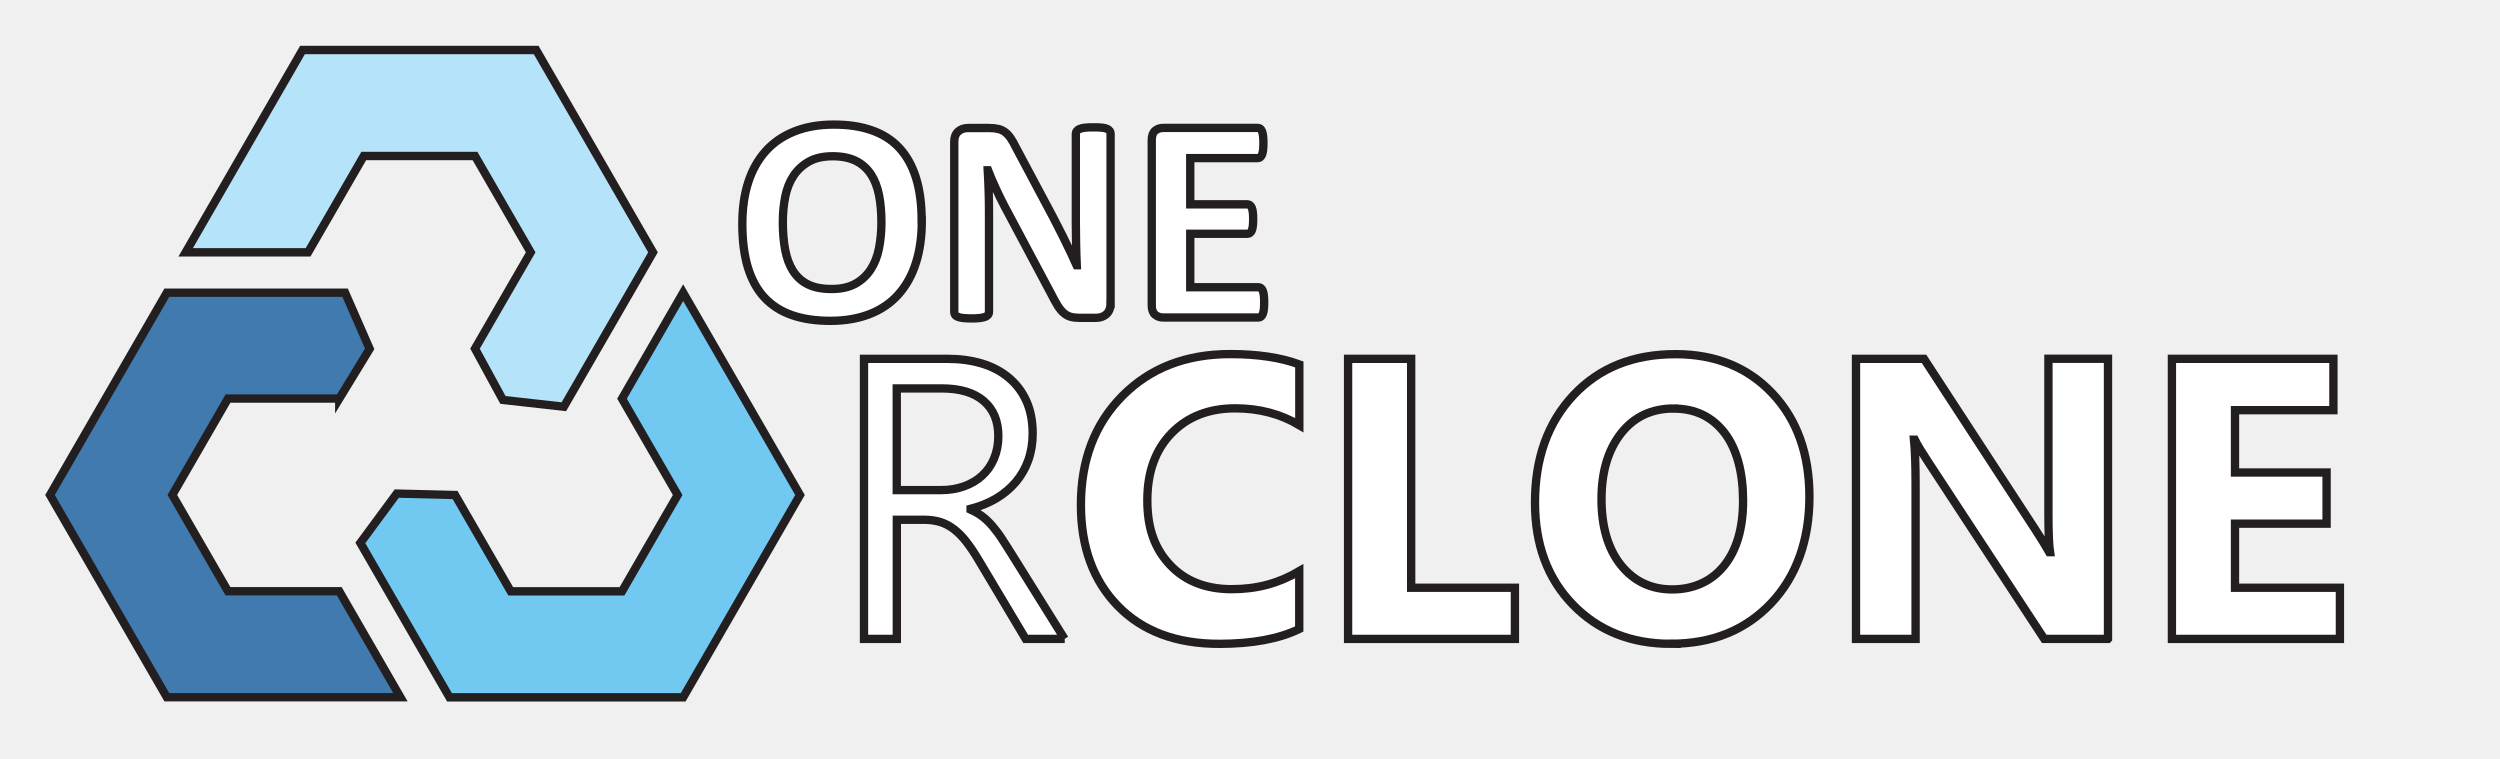
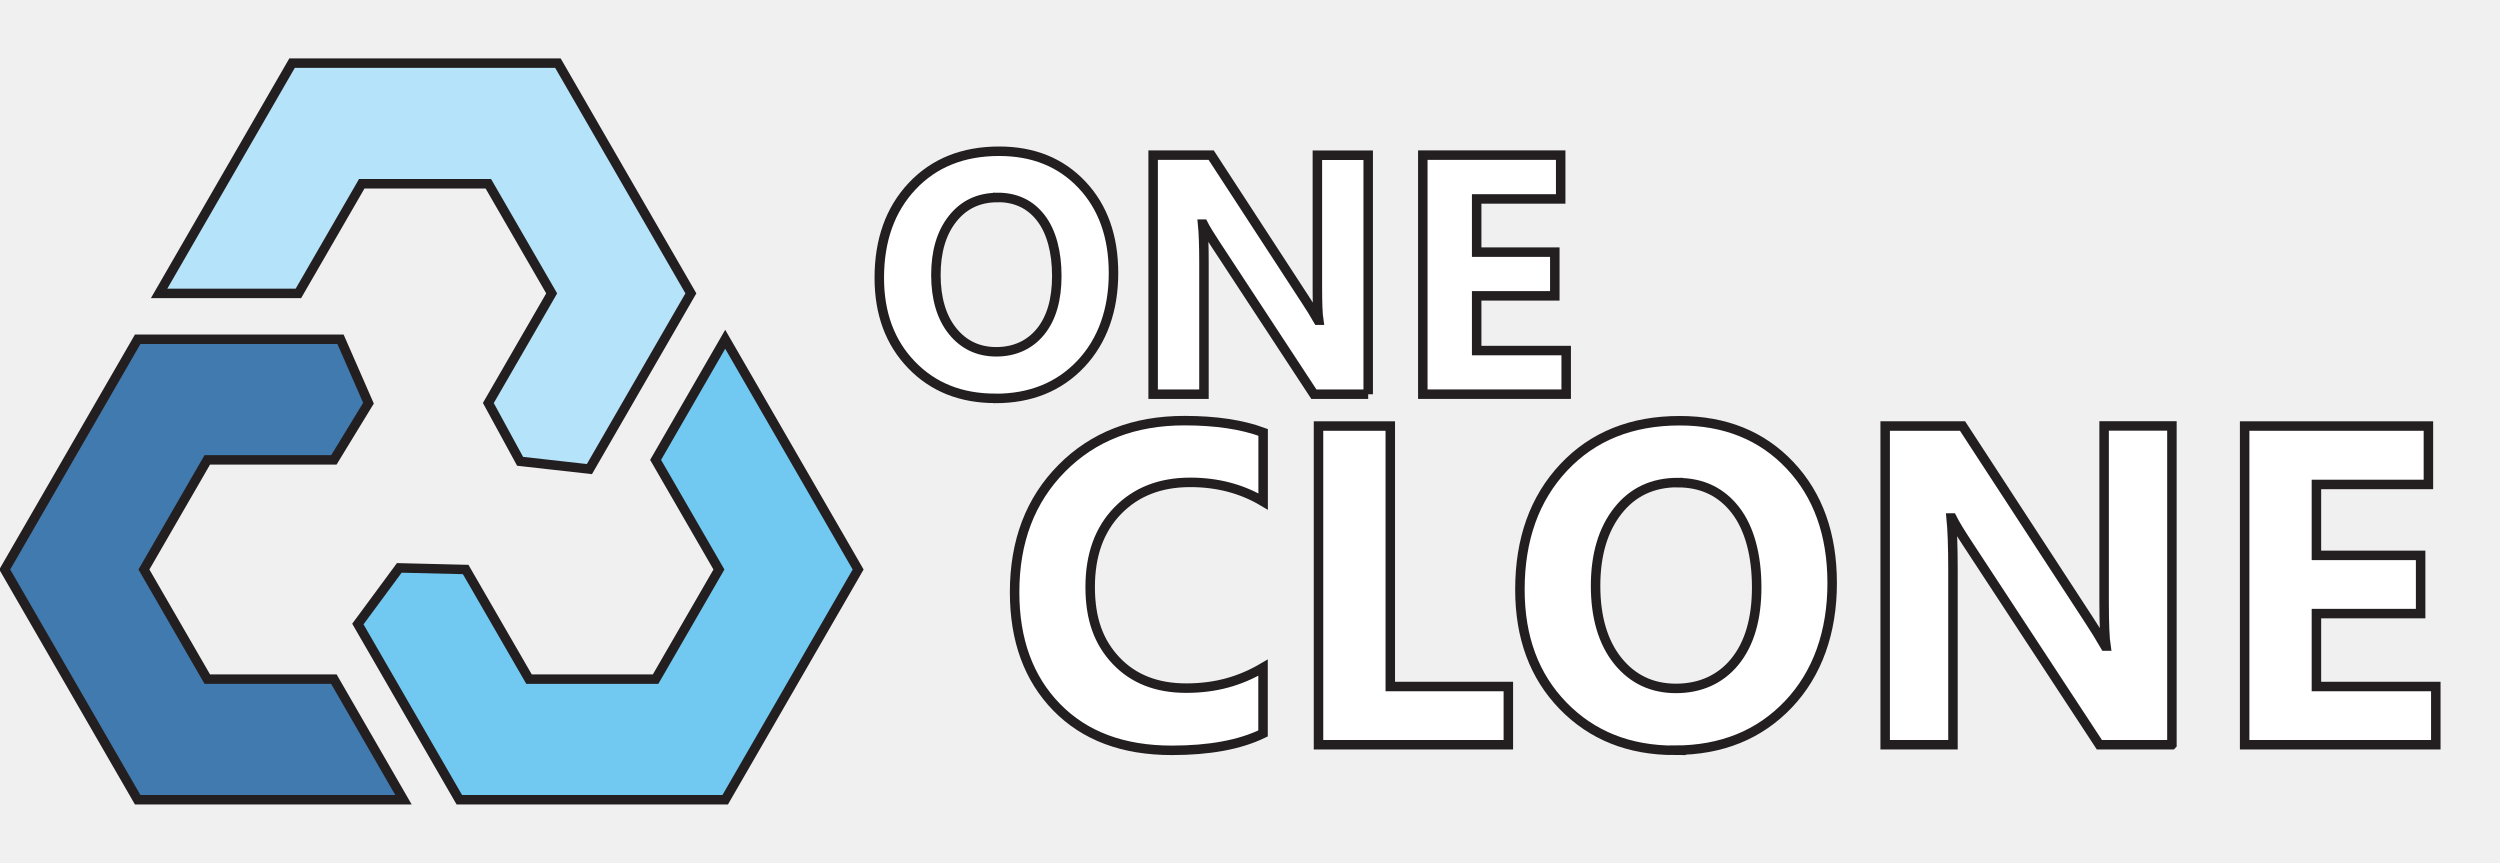
- <svg xmlns="http://www.w3.org/2000/svg" id="Layer_1" data-name="Layer 1" viewBox="0 0 300 91">
+ <svg xmlns="http://www.w3.org/2000/svg" id="logo" viewBox="0 0 263.65 91">
  <defs>
    <style>
-       .cls-1, .cls-2 {
-         fill: #fff;
+       .cls-1 {
+         fill: #b5e3f9;
+       }
+ 
+       .cls-1, .cls-2, .cls-3, .cls-4 {
+         stroke: #231f20;
+       }
+ 
+       .cls-2 {
+         fill: #407aae;
      }

      .cls-3 {
-         fill: #b5e3f9;
-       }
- 
-       .cls-3, .cls-4, .cls-5, .cls-6, .cls-2 {
-         stroke: #231f20;
+         fill: #71c9f2;
      }

      .cls-4 {
-         fill: #407aae;
-       }
- 
-       .cls-5 {
-         fill: none;
-       }
- 
-       .cls-6 {
-         fill: #71c9f2;
+         fill: #fff;
      }
    </style>
  </defs>
-   <path class="cls-4" d="M40.71,47.83h-13.35s-6.68,11.56-6.68,11.56l6.68,11.56h13.35s7.34,12.72,7.34,12.72H20.02S6,59.4,6,59.4l14.02-24.28h21.39s2.95,6.74,2.95,6.74l-3.65,5.98Z" />
-   <path class="cls-6" d="M54.61,59.4l6.68,11.56h13.35s6.68-11.56,6.68-11.56l-6.68-11.56,7.34-12.72,14.02,24.28-14.02,24.28h-28.04s-10.7-18.53-10.7-18.53l4.37-5.92,7,.17Z" />
-   <path class="cls-3" d="M57,41.84l6.68-11.56-6.68-11.56h-13.35s-6.68,11.56-6.68,11.56h-14.69S36.3,6,36.3,6h28.04s14.02,24.28,14.02,24.28l-10.7,18.53-7.31-.82-3.35-6.15Z" />
+   <path class="cls-2" d="M35.21,48.5h-13.35s-6.68,11.56-6.68,11.56l6.68,11.56h13.35s7.34,12.72,7.34,12.72H14.52S.5,60.06,.5,60.06l14.02-24.28h21.39s2.95,6.74,2.95,6.74l-3.65,5.98Z" />
+   <path class="cls-3" d="M49.11,60.06l6.68,11.56h13.35s6.68-11.56,6.68-11.56l-6.68-11.56,7.34-12.72,14.02,24.28-14.02,24.28h-28.04s-10.7-18.53-10.7-18.53l4.37-5.92,7,.17Z" />
+   <path class="cls-1" d="M51.5,42.5l6.68-11.56-6.68-11.56h-13.35s-6.68,11.56-6.68,11.56h-14.69S30.8,6.66,30.8,6.66h28.04s14.02,24.28,14.02,24.28l-10.7,18.53-7.31-.82-3.35-6.15Z" />
  <g>
-     <path class="cls-2" d="M110.62,26.46c0,1.89-.23,3.57-.7,5.06s-1.17,2.75-2.09,3.79-2.07,1.83-3.44,2.37-2.94,.82-4.74,.82-3.31-.23-4.63-.69-2.42-1.17-3.3-2.12-1.54-2.16-1.98-3.62-.66-3.2-.66-5.2c0-1.84,.23-3.5,.7-4.97s1.17-2.72,2.09-3.75,2.07-1.82,3.44-2.37,2.95-.83,4.75-.83,3.24,.23,4.56,.69,2.42,1.16,3.3,2.11,1.55,2.15,2,3.59,.68,3.16,.68,5.12Zm-4.85,.25c0-1.2-.09-2.28-.28-3.26s-.51-1.82-.96-2.51-1.05-1.24-1.8-1.62-1.69-.57-2.81-.57-2.09,.21-2.85,.64-1.38,1-1.85,1.71-.8,1.55-.99,2.5-.29,1.97-.29,3.03c0,1.24,.09,2.36,.28,3.35s.5,1.84,.95,2.54,1.04,1.24,1.79,1.61,1.69,.55,2.83,.55,2.09-.21,2.85-.63,1.38-1,1.85-1.72,.8-1.57,.99-2.54,.29-2,.29-3.08Z" />
-     <path class="cls-2" d="M133.26,36.48c0,.27-.05,.51-.14,.72s-.22,.39-.38,.53-.35,.24-.56,.31-.44,.1-.66,.1h-1.97c-.41,0-.76-.04-1.06-.12s-.57-.23-.83-.45-.5-.51-.73-.88-.5-.85-.79-1.43l-5.66-10.63c-.33-.63-.66-1.32-1-2.05s-.64-1.44-.91-2.14h-.04c.05,.84,.08,1.68,.11,2.52s.04,1.7,.04,2.59v11.9c0,.12-.03,.22-.1,.32s-.18,.17-.33,.24-.37,.11-.64,.15-.62,.05-1.04,.05-.75-.02-1.02-.05-.48-.08-.63-.15-.26-.14-.32-.24-.09-.2-.09-.32V17.01c0-.55,.16-.96,.48-1.24s.72-.41,1.19-.41h2.48c.45,0,.82,.04,1.12,.11s.58,.2,.82,.38,.47,.42,.68,.73,.43,.69,.65,1.15l4.43,8.31c.26,.5,.51,1,.76,1.49s.5,.97,.73,1.46,.46,.96,.69,1.43,.44,.94,.65,1.41h.02c-.04-.82-.06-1.68-.08-2.57s-.03-1.74-.03-2.55v-10.67c0-.12,.04-.22,.11-.32s.19-.18,.35-.25,.38-.12,.65-.15,.62-.04,1.04-.04c.4,0,.73,.01,1,.04s.48,.08,.62,.15,.25,.15,.31,.25,.09,.2,.09,.32v20.44Z" />
-     <path class="cls-2" d="M151.7,36.29c0,.34-.01,.62-.04,.85s-.07,.41-.13,.55-.13,.24-.22,.31-.18,.1-.29,.1h-11.43c-.39,0-.71-.11-.98-.34s-.4-.6-.4-1.12V16.81c0-.52,.13-.89,.4-1.12s.59-.34,.98-.34h11.36c.11,0,.2,.03,.28,.09s.15,.16,.21,.31,.1,.33,.13,.56,.04,.52,.04,.87c0,.33-.01,.61-.04,.83s-.07,.41-.13,.55-.13,.24-.21,.31-.18,.1-.28,.1h-8.12v5.55h6.87c.11,0,.2,.03,.29,.1s.16,.16,.22,.3,.1,.32,.13,.54,.04,.51,.04,.83-.01,.62-.04,.84-.07,.4-.13,.54-.13,.23-.22,.29-.18,.09-.29,.09h-6.87v6.42h8.19c.11,0,.2,.03,.29,.1s.16,.17,.22,.31,.1,.33,.13,.55,.04,.51,.04,.85Z" />
+     <path class="cls-4" d="M133.2,77.35c-2.45,1.19-5.66,1.78-9.61,1.78-5.16,0-9.21-1.52-12.16-4.55s-4.43-7.07-4.43-12.12c0-5.38,1.66-9.73,4.98-13.08s7.63-5.02,12.93-5.02c3.28,0,6.05,.41,8.3,1.24v7.29c-2.25-1.34-4.81-2.02-7.69-2.02-3.16,0-5.7,.99-7.64,2.98s-2.91,4.67-2.91,8.06,.91,5.84,2.74,7.77,4.29,2.89,7.38,2.89,5.66-.72,8.11-2.16v6.91Z" />
+     <path class="cls-4" d="M159.07,78.54h-20.02V44.93h7.57v27.47h12.45v6.14Z" />
+     <path class="cls-4" d="M176.61,79.13c-4.81,0-8.73-1.57-11.77-4.7s-4.55-7.21-4.55-12.25c0-5.31,1.54-9.61,4.62-12.89s7.16-4.92,12.23-4.92c4.8,0,8.68,1.57,11.64,4.71,2.96,3.14,4.44,7.28,4.44,12.42s-1.54,9.54-4.61,12.77-7.07,4.85-12.01,4.85Zm.33-28.24c-2.66,0-4.77,1-6.33,2.99s-2.34,4.63-2.34,7.91,.78,5.96,2.34,7.9,3.61,2.91,6.14,2.91,4.68-.94,6.21-2.82,2.3-4.5,2.3-7.84-.74-6.2-2.23-8.13-3.52-2.91-6.09-2.91Z" />
+     <path class="cls-4" d="M229.04,78.54h-7.64l-13.85-21.12c-.81-1.23-1.38-2.16-1.69-2.79h-.09c.12,1.19,.19,3,.19,5.44v18.47h-7.15V44.93h8.16l13.34,20.46c.61,.92,1.17,1.84,1.69,2.74h.09c-.12-.78-.19-2.32-.19-4.62v-18.59h7.15v33.61Z" />
+     <path class="cls-4" d="M256.88,78.54h-20.16V44.93h19.38v6.16h-11.81v7.48h10.99v6.14h-10.99v7.69h12.59v6.14Z" />
  </g>
  <g>
-     <g>
-       <path class="cls-1" d="M127.77,76.67h-4.69l-5.62-9.42c-.52-.88-1.02-1.62-1.5-2.24s-.98-1.12-1.49-1.51-1.05-.68-1.64-.86-1.25-.27-1.98-.27h-3.23v14.3h-3.94V43.06h10.03c1.47,0,2.82,.18,4.07,.55s2.32,.93,3.23,1.68c.91,.75,1.63,1.68,2.14,2.8s.77,2.43,.77,3.93c0,1.17-.18,2.25-.53,3.22s-.85,1.85-1.5,2.61-1.43,1.42-2.34,1.96-1.94,.96-3.08,1.25v.09c.56,.25,1.05,.54,1.46,.86s.81,.7,1.18,1.14,.75,.93,1.11,1.49,.78,1.2,1.23,1.93l6.3,10.1Zm-20.16-30.05v12.19h5.34c.98,0,1.89-.15,2.73-.45s1.56-.72,2.17-1.28,1.09-1.23,1.43-2.04,.52-1.71,.52-2.71c0-1.8-.58-3.2-1.75-4.21s-2.85-1.51-5.05-1.51h-5.39Z" />
-       <path class="cls-1" d="M155.91,75.48c-2.45,1.19-5.66,1.78-9.61,1.78-5.16,0-9.21-1.52-12.16-4.55s-4.43-7.07-4.43-12.12c0-5.38,1.66-9.73,4.98-13.08s7.63-5.02,12.93-5.02c3.28,0,6.05,.41,8.3,1.24v7.29c-2.25-1.34-4.81-2.02-7.69-2.02-3.16,0-5.7,.99-7.64,2.98s-2.91,4.67-2.91,8.06,.91,5.84,2.74,7.77,4.29,2.89,7.38,2.89,5.66-.72,8.11-2.16v6.91Z" />
-       <path class="cls-1" d="M181.79,76.67h-20.02V43.06h7.57v27.47h12.45v6.14Z" />
-       <path class="cls-1" d="M200.52,77.26c-4.81,0-8.73-1.57-11.77-4.7s-4.55-7.21-4.55-12.25c0-5.31,1.54-9.61,4.62-12.89s7.16-4.92,12.23-4.92c4.8,0,8.68,1.57,11.64,4.71s4.44,7.28,4.44,12.42-1.54,9.54-4.61,12.77-7.07,4.85-12.01,4.85Zm.33-28.24c-2.66,0-4.77,1-6.33,2.99s-2.34,4.63-2.34,7.91,.78,5.96,2.34,7.9,3.61,2.91,6.14,2.91,4.68-.94,6.21-2.82,2.3-4.5,2.3-7.84-.74-6.2-2.23-8.13-3.52-2.91-6.09-2.91Z" />
-       <path class="cls-1" d="M252.95,76.67h-7.64l-13.85-21.12c-.81-1.23-1.38-2.16-1.69-2.79h-.09c.12,1.19,.19,3,.19,5.44v18.47h-7.15V43.06h8.16l13.34,20.46c.61,.92,1.17,1.84,1.69,2.74h.09c-.12-.78-.19-2.32-.19-4.62v-18.59h7.15v33.61Z" />
-       <path class="cls-1" d="M280.79,76.67h-20.16V43.06h19.38v6.16h-11.81v7.48h10.99v6.14h-10.99v7.69h12.59v6.14Z" />
-     </g>
-     <g>
-       <path class="cls-5" d="M127.77,76.67h-4.69l-5.62-9.42c-.52-.88-1.02-1.62-1.5-2.24s-.98-1.12-1.49-1.51-1.05-.68-1.64-.86-1.25-.27-1.98-.27h-3.23v14.3h-3.94V43.06h10.03c1.47,0,2.82,.18,4.07,.55s2.32,.93,3.23,1.68c.91,.75,1.63,1.68,2.14,2.8s.77,2.43,.77,3.93c0,1.17-.18,2.25-.53,3.22s-.85,1.85-1.5,2.61-1.43,1.42-2.34,1.96-1.94,.96-3.08,1.25v.09c.56,.25,1.05,.54,1.46,.86s.81,.7,1.18,1.14,.75,.93,1.11,1.49,.78,1.2,1.23,1.93l6.3,10.1Zm-20.16-30.05v12.19h5.34c.98,0,1.89-.15,2.73-.45s1.56-.72,2.17-1.28,1.09-1.23,1.43-2.04,.52-1.71,.52-2.71c0-1.8-.58-3.2-1.75-4.21s-2.85-1.51-5.05-1.51h-5.39Z" />
-       <path class="cls-5" d="M155.91,75.48c-2.45,1.19-5.66,1.78-9.61,1.78-5.16,0-9.21-1.52-12.16-4.55s-4.43-7.07-4.43-12.12c0-5.38,1.66-9.73,4.98-13.08s7.63-5.02,12.93-5.02c3.28,0,6.05,.41,8.3,1.24v7.29c-2.25-1.34-4.81-2.02-7.69-2.02-3.16,0-5.7,.99-7.64,2.98s-2.91,4.67-2.91,8.06,.91,5.84,2.74,7.77,4.29,2.89,7.38,2.89,5.66-.72,8.11-2.16v6.91Z" />
-       <path class="cls-5" d="M181.79,76.67h-20.02V43.06h7.57v27.47h12.45v6.14Z" />
-       <path class="cls-5" d="M200.52,77.26c-4.81,0-8.73-1.57-11.77-4.7s-4.55-7.21-4.55-12.25c0-5.31,1.54-9.61,4.62-12.89s7.16-4.92,12.23-4.92c4.8,0,8.68,1.57,11.64,4.71s4.44,7.28,4.44,12.42-1.54,9.54-4.61,12.77-7.07,4.85-12.01,4.85Zm.33-28.24c-2.66,0-4.77,1-6.33,2.99s-2.34,4.63-2.34,7.91,.78,5.96,2.34,7.9,3.61,2.91,6.14,2.91,4.68-.94,6.21-2.82,2.3-4.5,2.3-7.84-.74-6.2-2.23-8.13-3.52-2.91-6.09-2.91Z" />
-       <path class="cls-5" d="M252.95,76.67h-7.64l-13.85-21.12c-.81-1.23-1.38-2.16-1.69-2.79h-.09c.12,1.19,.19,3,.19,5.44v18.47h-7.15V43.06h8.16l13.34,20.46c.61,.92,1.17,1.84,1.69,2.74h.09c-.12-.78-.19-2.32-.19-4.62v-18.59h7.15v33.61Z" />
-       <path class="cls-5" d="M280.79,76.67h-20.16V43.06h19.38v6.16h-11.81v7.48h10.99v6.14h-10.99v7.69h12.59v6.14Z" />
-     </g>
+     <path class="cls-4" d="M104.96,42.01c-3.61,0-6.55-1.17-8.82-3.52s-3.41-5.41-3.41-9.18c0-3.98,1.15-7.21,3.46-9.67s5.37-3.69,9.18-3.69c3.6,0,6.51,1.18,8.73,3.53s3.33,5.46,3.33,9.32-1.15,7.15-3.45,9.58-5.31,3.64-9.01,3.64Zm.25-21.18c-1.99,0-3.57,.75-4.75,2.24s-1.76,3.47-1.76,5.93,.59,4.47,1.76,5.92,2.71,2.18,4.61,2.18,3.51-.71,4.66-2.12,1.72-3.37,1.72-5.88-.56-4.65-1.67-6.1-2.64-2.18-4.57-2.18Z" />
+     <path class="cls-4" d="M144.29,41.57h-5.73l-10.39-15.84c-.61-.93-1.03-1.62-1.27-2.09h-.07c.09,.89,.14,2.25,.14,4.08v13.85h-5.36V16.36h6.12l10,15.35c.46,.69,.88,1.38,1.27,2.06h.07c-.09-.59-.14-1.74-.14-3.46v-13.94h5.36v25.21Z" />
+     <path class="cls-4" d="M165.17,41.57h-15.12V16.36h14.54v4.62h-8.86v5.61h8.24v4.61h-8.24v5.77h9.44v4.61Z" />
  </g>
</svg>
